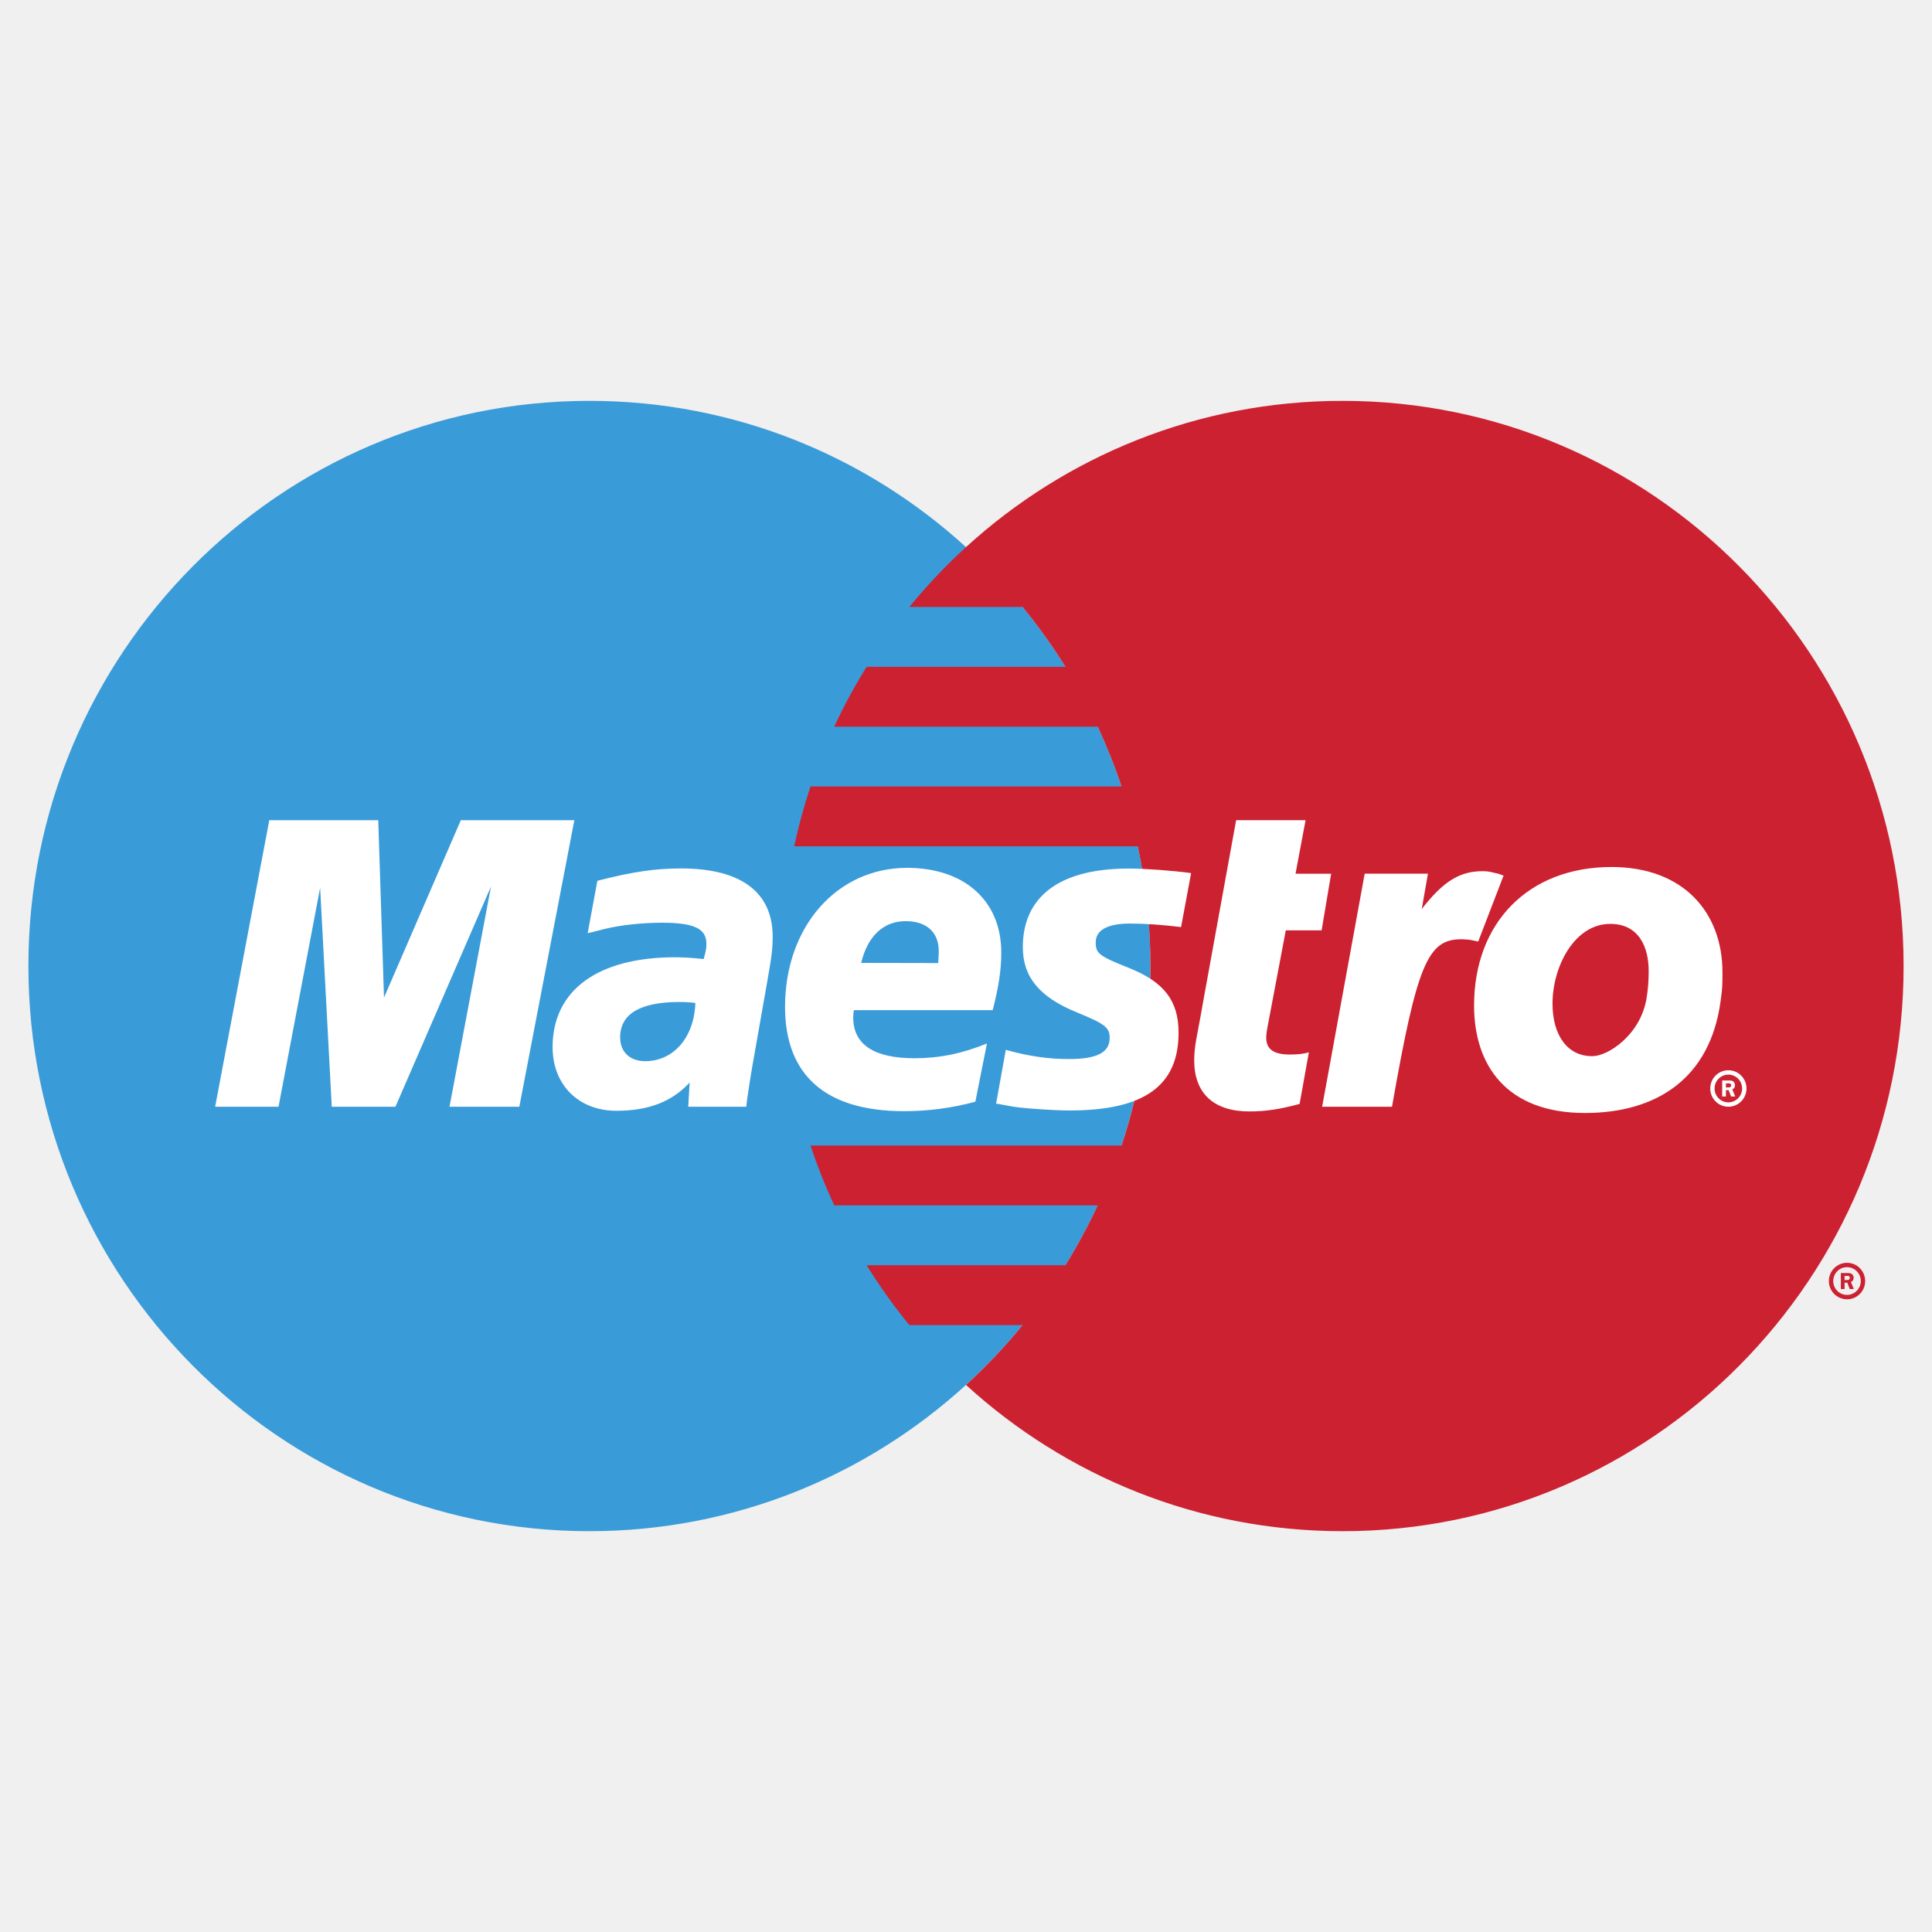
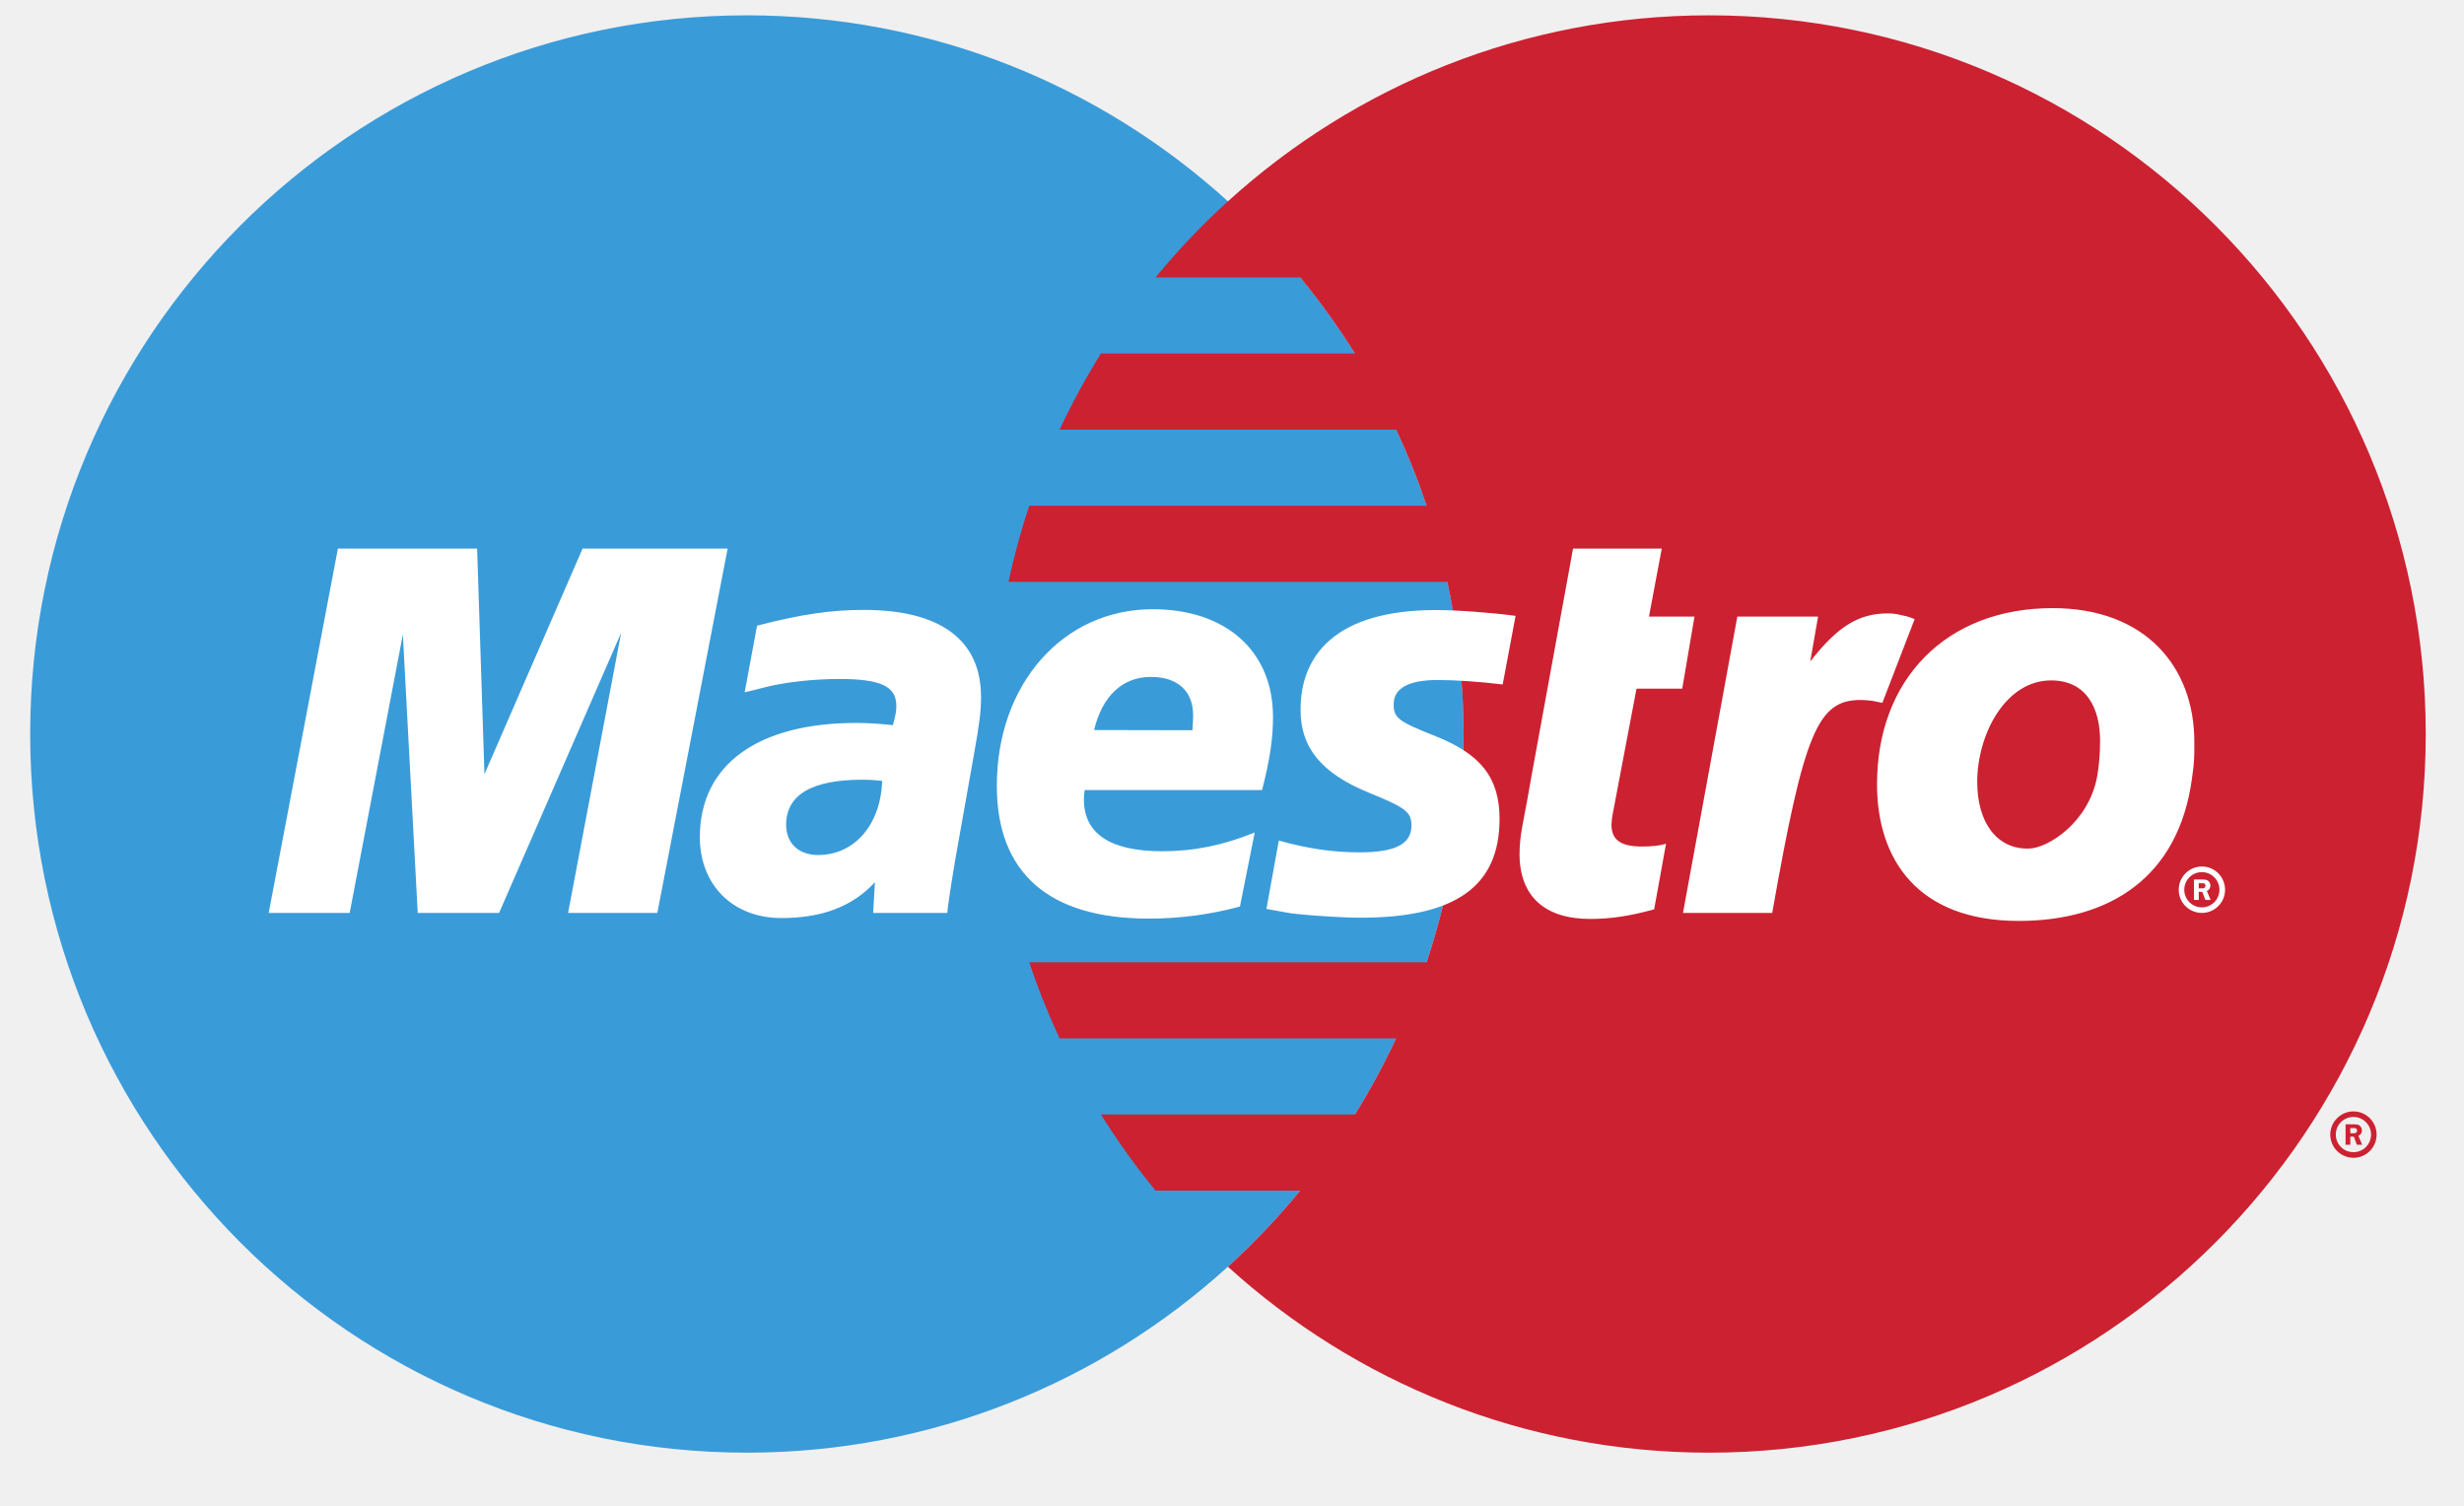
- <svg xmlns="http://www.w3.org/2000/svg" width="50" height="50" viewBox="0 0 50 50" fill="none">
-   <g clip-path="url(#clip0_1509_314)">
-     <path fill-rule="evenodd" clip-rule="evenodd" d="M25 35.841C26.507 34.467 27.71 32.792 28.532 30.925C29.353 29.058 29.776 27.04 29.772 25C29.776 22.96 29.354 20.942 28.532 19.076C27.71 17.209 26.507 15.534 25 14.159C22.423 11.807 19.005 10.374 15.254 10.374C7.235 10.374 0.735 16.922 0.735 25C0.735 33.078 7.235 39.627 15.254 39.627C19.005 39.627 22.423 38.193 25 35.841Z" fill="#3A9BD9" />
-     <path fill-rule="evenodd" clip-rule="evenodd" d="M34.746 10.374C30.995 10.374 27.576 11.807 25 14.159C24.475 14.639 23.985 15.157 23.534 15.708H26.465C26.867 16.2 27.237 16.717 27.573 17.257H22.428C22.118 17.756 21.838 18.273 21.59 18.806H28.408C28.643 19.31 28.849 19.827 29.024 20.354H20.976C20.807 20.862 20.666 21.379 20.554 21.903H29.446C29.664 22.921 29.773 23.959 29.773 25C29.773 26.624 29.51 28.186 29.025 29.646H20.976C21.151 30.174 21.356 30.691 21.59 31.195H28.408C28.161 31.727 27.882 32.245 27.572 32.744H22.428C22.762 33.283 23.132 33.801 23.534 34.293H26.465C26.015 34.844 25.526 35.361 25 35.842C27.576 38.194 30.995 39.627 34.746 39.627C42.764 39.627 49.265 33.078 49.265 25.001C49.265 16.922 42.764 10.374 34.746 10.374Z" fill="#CC2131" />
-     <path fill-rule="evenodd" clip-rule="evenodd" d="M47.331 33.154C47.331 32.893 47.541 32.681 47.801 32.681C48.06 32.681 48.27 32.893 48.27 33.154C48.27 33.414 48.06 33.626 47.801 33.626C47.676 33.625 47.556 33.575 47.468 33.487C47.38 33.398 47.331 33.278 47.331 33.154V33.154ZM47.8 33.512C47.997 33.512 48.157 33.352 48.157 33.153C48.157 32.955 47.997 32.794 47.8 32.794C47.603 32.794 47.444 32.955 47.444 33.153C47.444 33.352 47.604 33.512 47.8 33.512ZM47.737 33.361H47.641V32.945H47.815C47.851 32.945 47.888 32.946 47.92 32.966C47.937 32.978 47.95 32.993 47.959 33.012C47.968 33.03 47.973 33.05 47.973 33.07C47.973 33.117 47.946 33.161 47.901 33.177L47.977 33.36H47.871L47.808 33.196H47.737V33.361V33.126H47.791C47.81 33.126 47.832 33.127 47.849 33.117C47.857 33.112 47.863 33.105 47.867 33.096C47.871 33.088 47.874 33.079 47.873 33.069C47.873 33.061 47.871 33.053 47.867 33.045C47.863 33.038 47.857 33.032 47.85 33.027C47.834 33.017 47.806 33.02 47.788 33.02H47.738V33.361H47.737Z" fill="#CC2131" />
-     <path fill-rule="evenodd" clip-rule="evenodd" d="M44.261 28.17C44.261 27.909 44.471 27.698 44.73 27.698C44.989 27.698 45.199 27.909 45.199 28.17C45.199 28.431 44.989 28.642 44.73 28.642C44.471 28.642 44.261 28.431 44.261 28.17ZM44.73 28.529C44.926 28.529 45.086 28.368 45.086 28.17C45.086 27.971 44.926 27.811 44.73 27.811C44.532 27.811 44.373 27.971 44.373 28.17C44.373 28.368 44.533 28.529 44.73 28.529ZM44.666 28.377H44.57V27.962H44.744C44.78 27.962 44.818 27.963 44.849 27.983C44.866 27.995 44.879 28.011 44.888 28.029C44.898 28.047 44.902 28.067 44.902 28.087C44.902 28.134 44.875 28.178 44.831 28.194L44.907 28.377H44.8L44.737 28.213H44.666V28.377V28.142H44.72C44.739 28.142 44.761 28.144 44.778 28.134C44.786 28.129 44.792 28.122 44.796 28.113C44.8 28.105 44.803 28.096 44.802 28.087C44.802 28.078 44.8 28.07 44.796 28.062C44.792 28.055 44.786 28.049 44.779 28.044C44.763 28.034 44.736 28.037 44.718 28.037H44.667V28.377H44.666ZM13.44 28.642H11.633L12.707 22.942L10.234 28.642H8.586L8.285 22.975L7.208 28.642H5.568L6.969 21.227H9.789L9.938 25.818L11.926 21.227H14.864L13.44 28.642V28.642ZM33.634 28.569C33.139 28.705 32.753 28.764 32.335 28.764C31.411 28.764 30.906 28.297 30.906 27.44C30.906 27.27 30.925 27.09 30.959 26.899L31.069 26.309L31.154 25.832L31.991 21.227H33.788L33.528 22.612H34.45L34.203 24.078H33.276L32.8 26.594C32.783 26.676 32.772 26.76 32.769 26.844C32.769 27.155 32.956 27.291 33.386 27.291C33.592 27.291 33.751 27.272 33.873 27.234L33.634 28.569ZM38.912 22.661C38.76 22.601 38.725 22.601 38.707 22.596C38.611 22.575 38.56 22.562 38.551 22.561C38.491 22.55 38.43 22.545 38.369 22.546C37.776 22.546 37.349 22.812 36.795 23.525L36.955 22.611H35.318L34.217 28.642H36.025C36.672 24.954 36.949 24.308 37.817 24.308C37.882 24.308 37.958 24.313 38.045 24.323L38.256 24.366L38.912 22.661V22.661ZM26.471 24.517C26.471 25.279 26.897 25.804 27.863 26.198C28.603 26.501 28.718 26.59 28.718 26.863C28.718 27.239 28.391 27.408 27.668 27.408C27.123 27.408 26.616 27.334 26.03 27.17L25.779 28.561L25.86 28.574L26.195 28.636C26.303 28.655 26.462 28.673 26.673 28.689C27.108 28.723 27.444 28.739 27.681 28.739C29.61 28.739 30.501 28.102 30.501 26.727C30.501 25.899 30.128 25.413 29.212 25.048C28.446 24.743 28.357 24.675 28.357 24.393C28.357 24.069 28.661 23.901 29.252 23.901C29.611 23.901 30.101 23.935 30.566 23.992L30.826 22.596C30.353 22.531 29.635 22.478 29.218 22.478C27.172 22.478 26.465 23.405 26.471 24.517V24.517ZM19.314 28.642H17.812L17.847 28.017C17.39 28.512 16.78 28.747 15.952 28.747C14.973 28.747 14.301 28.075 14.301 27.099C14.301 25.63 15.468 24.774 17.475 24.774C17.681 24.774 17.942 24.79 18.211 24.82C18.267 24.622 18.282 24.537 18.282 24.429C18.282 24.03 17.967 23.88 17.123 23.88C16.608 23.88 16.024 23.945 15.622 24.048L15.371 24.112L15.209 24.151L15.46 22.795C16.361 22.563 16.955 22.475 17.623 22.475C19.176 22.475 19.997 23.088 19.997 24.244C19.997 24.542 19.97 24.768 19.85 25.439L19.473 27.578L19.409 27.962L19.363 28.269L19.332 28.479L19.314 28.642V28.642ZM17.996 25.956C17.862 25.939 17.727 25.931 17.592 25.931C16.568 25.931 16.049 26.239 16.049 26.848C16.049 27.224 16.302 27.463 16.697 27.463C17.434 27.463 17.965 26.847 17.996 25.956ZM25.242 28.512C24.639 28.676 24.016 28.758 23.39 28.757C21.37 28.755 20.317 27.829 20.317 26.055C20.317 23.985 21.657 22.46 23.475 22.46C24.963 22.46 25.913 23.314 25.913 24.653C25.913 25.097 25.848 25.53 25.691 26.142H22.098C22.087 26.204 22.081 26.267 22.081 26.331C22.081 27.03 22.616 27.387 23.666 27.387C24.311 27.387 24.895 27.269 25.542 27.005L25.242 28.512ZM24.28 24.924C24.29 24.798 24.295 24.695 24.295 24.616C24.295 24.126 23.978 23.839 23.44 23.839C22.865 23.839 22.454 24.224 22.287 24.92L24.28 24.924ZM44.529 25.908C44.258 27.914 42.867 28.804 41.019 28.804C38.974 28.804 38.149 27.555 38.149 26.024C38.149 23.887 39.547 22.438 41.707 22.438C43.581 22.438 44.577 23.629 44.577 25.16C44.577 25.533 44.576 25.557 44.529 25.908ZM42.668 25.136C42.668 24.506 42.413 23.91 41.673 23.91C40.75 23.91 40.179 25.008 40.179 25.977C40.179 26.795 40.571 27.344 41.217 27.333C41.608 27.333 42.444 26.795 42.609 25.857C42.647 25.638 42.668 25.397 42.668 25.136V25.136Z" fill="white" />
-   </g>
-   <defs>
-     <clipPath id="clip0_1509_314">
-       <rect width="50" height="50" fill="white" />
-     </clipPath>
-   </defs>
+ <svg xmlns="http://www.w3.org/2000/svg" width="36" height="22" viewBox="0 0 36 22" fill="none">
+   <path fill-rule="evenodd" clip-rule="evenodd" d="M17.941 18.506C19.028 17.52 19.896 16.317 20.488 14.977C21.081 13.637 21.386 12.188 21.383 10.724C21.386 9.26 21.081 7.811 20.488 6.471C19.896 5.131 19.028 3.929 17.941 2.942C16.083 1.253 13.617 0.224 10.912 0.224C5.129 0.224 0.441 4.925 0.441 10.724C0.441 16.523 5.129 21.224 10.912 21.224C13.617 21.224 16.083 20.195 17.941 18.506Z" fill="#3A9BD9" />
+   <path fill-rule="evenodd" clip-rule="evenodd" d="M24.97 0.224C22.264 0.224 19.799 1.253 17.94 2.942C17.561 3.286 17.208 3.658 16.883 4.053H18.997C19.287 4.407 19.554 4.778 19.796 5.165H16.085C15.862 5.524 15.66 5.895 15.481 6.277H20.398C20.568 6.639 20.716 7.01 20.843 7.389H15.038C14.916 7.754 14.815 8.125 14.734 8.501H21.147C21.304 9.231 21.383 9.977 21.383 10.724C21.383 11.89 21.193 13.011 20.843 14.059H15.038C15.164 14.438 15.312 14.809 15.481 15.171H20.398C20.22 15.553 20.019 15.925 19.796 16.283H16.085C16.327 16.67 16.593 17.042 16.883 17.395H18.997C18.672 17.791 18.319 18.162 17.94 18.507C19.799 20.195 22.264 21.224 24.97 21.224C30.752 21.224 35.441 16.523 35.441 10.724C35.441 4.925 30.752 0.224 24.97 0.224Z" fill="#CC2131" />
+   <path fill-rule="evenodd" clip-rule="evenodd" d="M34.046 16.577C34.046 16.39 34.198 16.238 34.385 16.238C34.572 16.238 34.723 16.39 34.723 16.577C34.723 16.764 34.572 16.916 34.385 16.916C34.295 16.915 34.209 16.88 34.145 16.816C34.082 16.753 34.046 16.666 34.046 16.577V16.577ZM34.385 16.834C34.526 16.834 34.642 16.719 34.642 16.577C34.642 16.434 34.526 16.319 34.385 16.319C34.242 16.319 34.127 16.434 34.127 16.577C34.127 16.719 34.243 16.834 34.385 16.834ZM34.339 16.725H34.27V16.427H34.395C34.421 16.427 34.448 16.428 34.471 16.442C34.483 16.451 34.492 16.462 34.499 16.475C34.506 16.488 34.509 16.502 34.509 16.517C34.509 16.55 34.489 16.582 34.457 16.594L34.512 16.725H34.435L34.39 16.607H34.339V16.725V16.557H34.377C34.391 16.557 34.407 16.558 34.42 16.551C34.425 16.547 34.43 16.542 34.433 16.536C34.436 16.53 34.437 16.523 34.437 16.516C34.437 16.51 34.435 16.505 34.432 16.499C34.429 16.494 34.425 16.489 34.42 16.486C34.408 16.479 34.389 16.481 34.376 16.481H34.339V16.725H34.339Z" fill="#CC2131" />
+   <path fill-rule="evenodd" clip-rule="evenodd" d="M31.832 13C31.832 12.812 31.984 12.66 32.171 12.66C32.357 12.66 32.509 12.812 32.509 13C32.509 13.187 32.357 13.338 32.171 13.338C31.984 13.338 31.832 13.187 31.832 13ZM32.17 13.257C32.312 13.257 32.427 13.142 32.427 12.999C32.427 12.857 32.312 12.742 32.17 12.742C32.028 12.742 31.913 12.857 31.913 12.999C31.913 13.142 32.028 13.257 32.17 13.257ZM32.125 13.148H32.055V12.85H32.181C32.207 12.85 32.234 12.851 32.257 12.866C32.269 12.874 32.278 12.885 32.285 12.898C32.291 12.911 32.295 12.925 32.295 12.94C32.295 12.974 32.275 13.005 32.243 13.017L32.298 13.148H32.221L32.176 13.03H32.125V13.148V12.979H32.163C32.178 12.979 32.193 12.981 32.205 12.974C32.211 12.97 32.215 12.965 32.218 12.959C32.221 12.953 32.223 12.946 32.223 12.94C32.223 12.933 32.221 12.928 32.218 12.922C32.215 12.917 32.211 12.912 32.206 12.909C32.194 12.902 32.175 12.904 32.162 12.904H32.125V13.148H32.125ZM9.604 13.338H8.3L9.075 9.246L7.292 13.338H6.103L5.886 9.27L5.109 13.338H3.926L4.937 8.015H6.971L7.078 11.311L8.512 8.015H10.631L9.604 13.338V13.338ZM24.168 13.286C23.811 13.384 23.533 13.426 23.232 13.426C22.565 13.426 22.201 13.091 22.201 12.475C22.201 12.354 22.214 12.224 22.239 12.087L22.318 11.664L22.379 11.321L22.983 8.015H24.279L24.092 9.009H24.757L24.578 10.062H23.91L23.567 11.868C23.554 11.927 23.547 11.987 23.544 12.047C23.544 12.271 23.679 12.368 23.989 12.368C24.137 12.368 24.253 12.355 24.341 12.328L24.168 13.286ZM27.974 9.045C27.865 9.002 27.84 9.002 27.827 8.998C27.758 8.983 27.721 8.974 27.715 8.973C27.671 8.965 27.627 8.962 27.583 8.962C27.155 8.962 26.847 9.153 26.448 9.665L26.563 9.009H25.383L24.589 13.338H25.893C26.359 10.691 26.559 10.227 27.185 10.227C27.232 10.227 27.286 10.231 27.349 10.238L27.502 10.269L27.974 9.045V9.045ZM19.002 10.377C19.002 10.924 19.309 11.301 20.006 11.584C20.54 11.801 20.622 11.865 20.622 12.062C20.622 12.331 20.387 12.453 19.866 12.453C19.472 12.453 19.106 12.399 18.684 12.281L18.503 13.28L18.561 13.29L18.803 13.334C18.881 13.348 18.995 13.36 19.148 13.372C19.461 13.396 19.704 13.408 19.875 13.408C21.266 13.408 21.909 12.951 21.909 11.963C21.909 11.369 21.64 11.021 20.979 10.758C20.426 10.539 20.362 10.49 20.362 10.288C20.362 10.055 20.582 9.935 21.008 9.935C21.267 9.935 21.62 9.96 21.955 10L22.143 8.998C21.802 8.951 21.284 8.913 20.983 8.913C19.508 8.913 18.997 9.579 19.002 10.377V10.377ZM13.84 13.338H12.757L12.783 12.89C12.453 13.245 12.013 13.413 11.415 13.413C10.709 13.413 10.225 12.931 10.225 12.231C10.225 11.176 11.067 10.562 12.514 10.562C12.662 10.562 12.851 10.573 13.045 10.595C13.085 10.453 13.096 10.391 13.096 10.314C13.096 10.027 12.869 9.92 12.26 9.92C11.888 9.92 11.468 9.967 11.177 10.041L10.997 10.087L10.88 10.114L11.061 9.141C11.71 8.974 12.139 8.911 12.621 8.911C13.741 8.911 14.333 9.351 14.333 10.181C14.333 10.395 14.313 10.557 14.227 11.039L13.954 12.575L13.909 12.85L13.875 13.07L13.853 13.221L13.84 13.338V13.338ZM12.889 11.41C12.793 11.398 12.696 11.392 12.598 11.392C11.86 11.392 11.486 11.613 11.486 12.05C11.486 12.32 11.668 12.492 11.953 12.492C12.484 12.492 12.867 12.05 12.889 11.41ZM18.116 13.245C17.68 13.363 17.231 13.422 16.78 13.421C15.323 13.42 14.564 12.754 14.564 11.481C14.564 9.995 15.53 8.901 16.841 8.901C17.914 8.901 18.599 9.514 18.599 10.474C18.599 10.793 18.553 11.104 18.439 11.543H15.848C15.84 11.588 15.836 11.634 15.836 11.679C15.836 12.181 16.222 12.437 16.979 12.437C17.444 12.437 17.865 12.352 18.332 12.163L18.116 13.245ZM17.422 10.669C17.429 10.579 17.432 10.505 17.432 10.448C17.432 10.097 17.204 9.89 16.816 9.89C16.401 9.89 16.105 10.167 15.985 10.666L17.422 10.669ZM32.025 11.376C31.83 12.816 30.827 13.455 29.494 13.455C28.02 13.455 27.424 12.558 27.424 11.459C27.424 9.925 28.433 8.885 29.99 8.885C31.342 8.885 32.06 9.74 32.06 10.839C32.06 11.106 32.06 11.124 32.025 11.376ZM30.683 10.822C30.683 10.369 30.5 9.941 29.966 9.941C29.301 9.941 28.888 10.729 28.888 11.425C28.888 12.012 29.171 12.407 29.637 12.398C29.919 12.398 30.522 12.012 30.641 11.339C30.669 11.181 30.683 11.009 30.683 10.822V10.822Z" fill="white" />
</svg>
